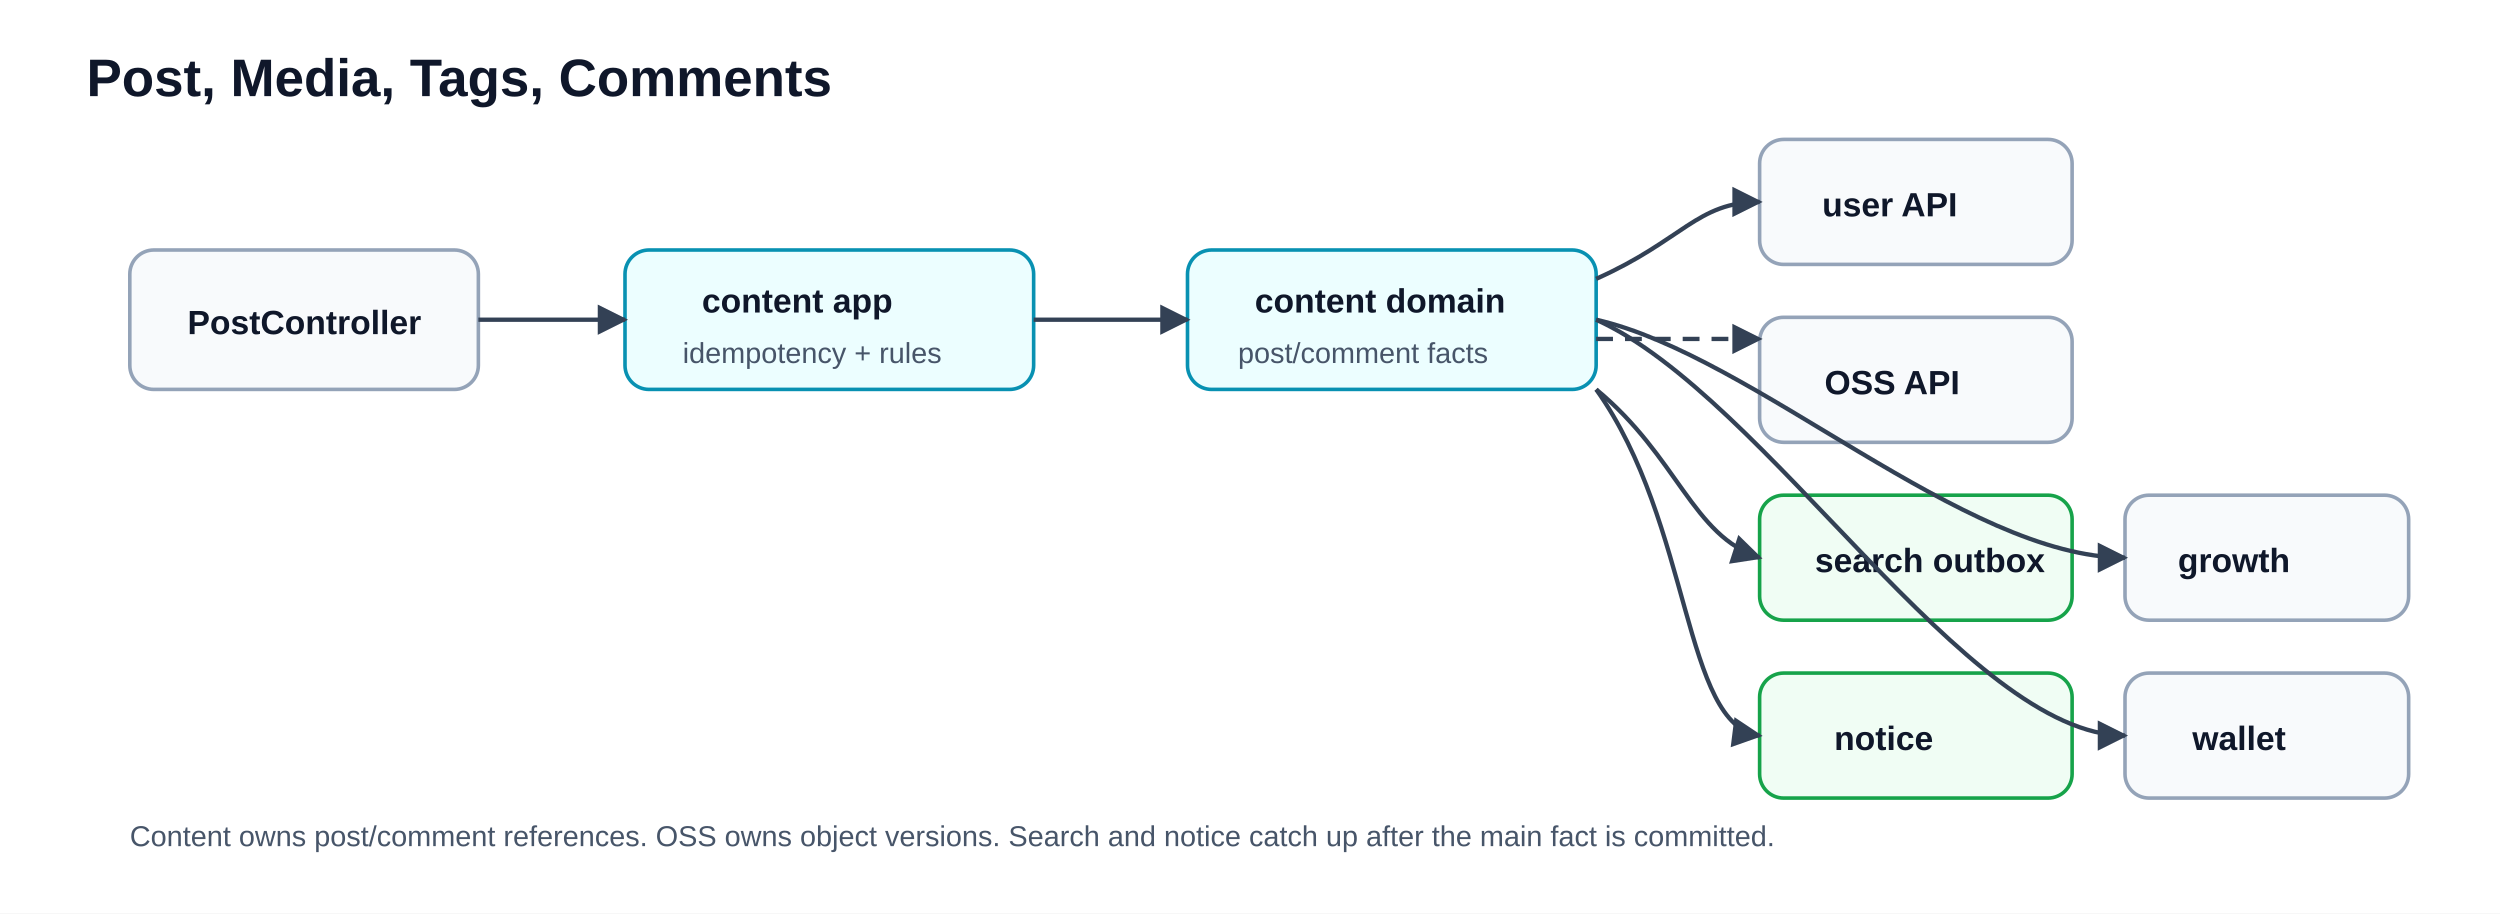
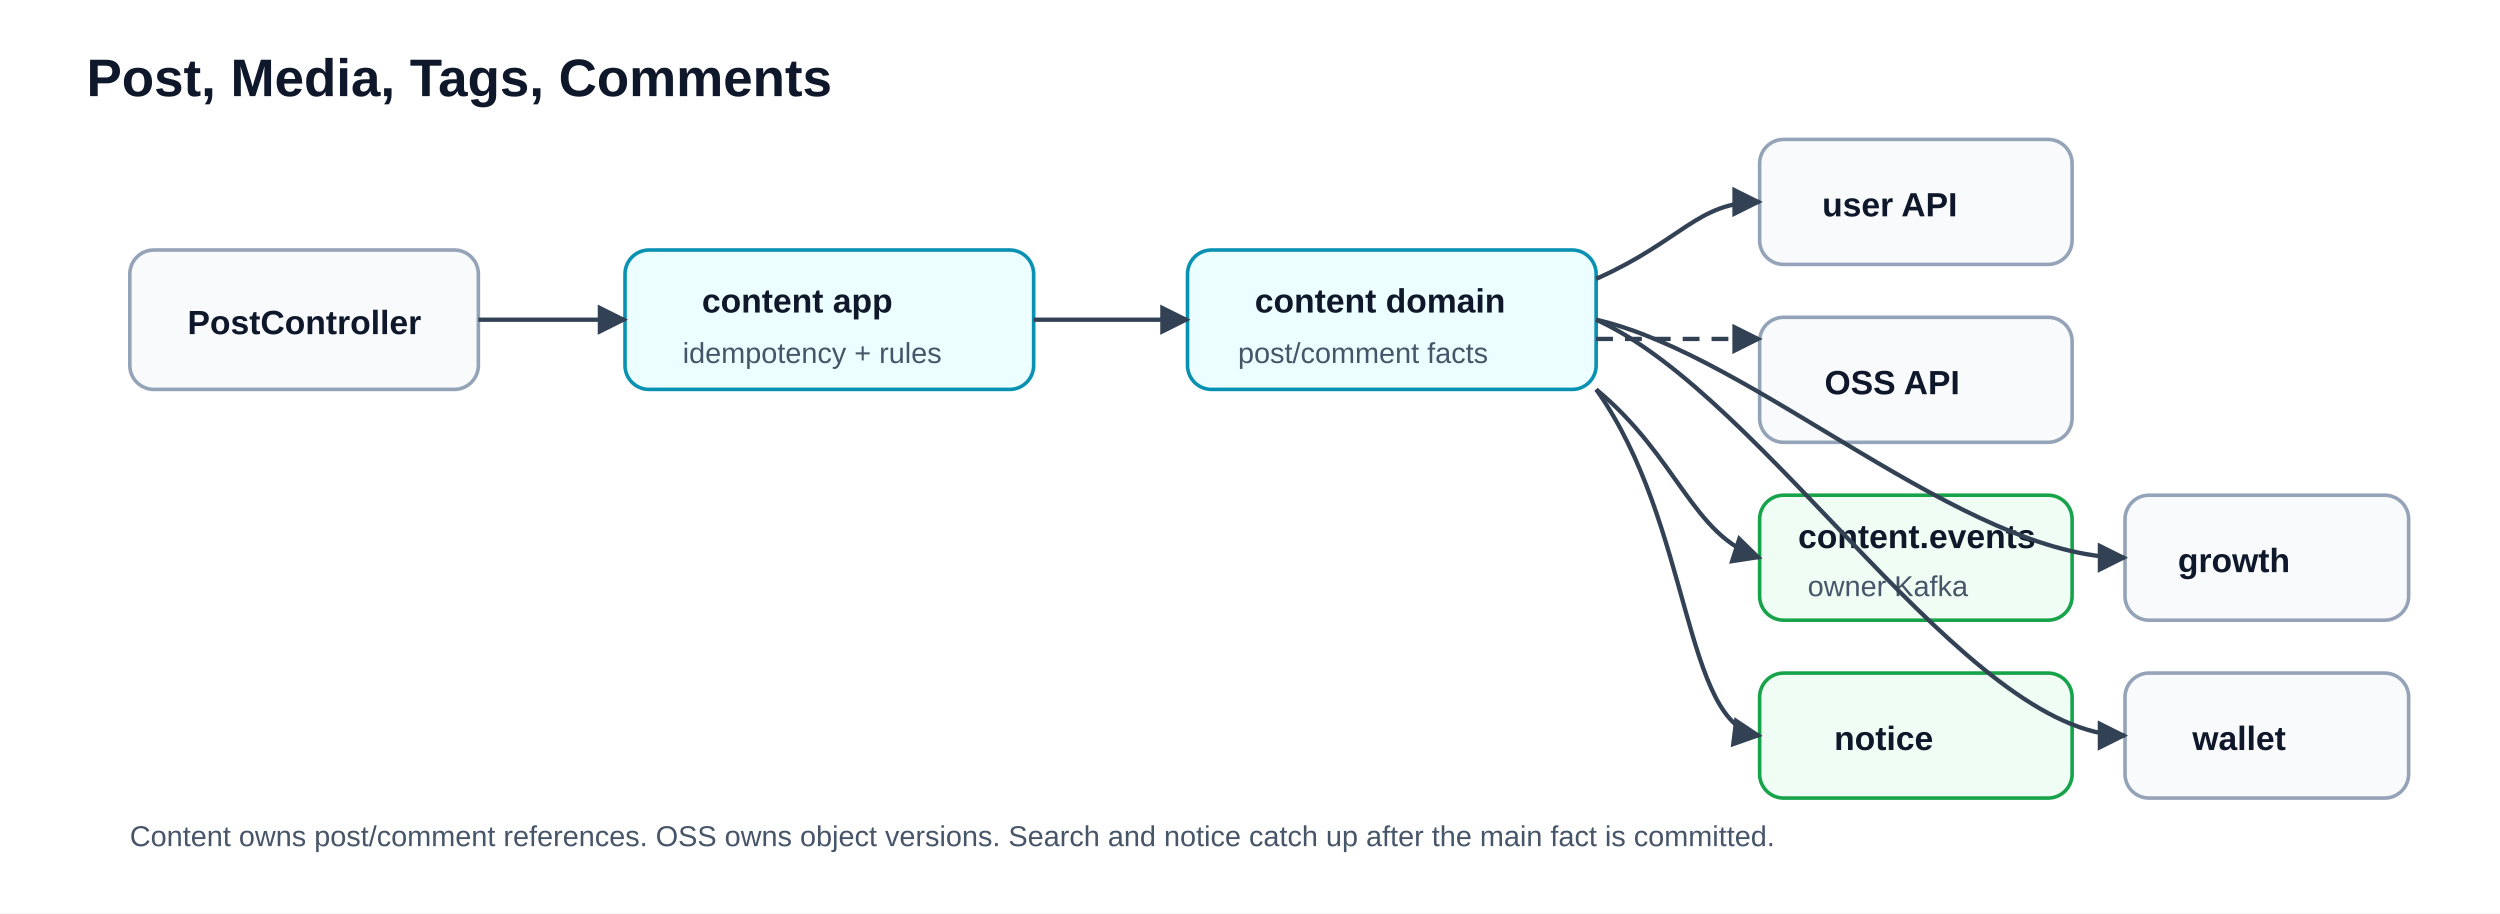
<svg xmlns="http://www.w3.org/2000/svg" role="img" viewBox="0 0 1040 380">
  <defs>
    <marker id="a" viewBox="0 0 10 10" refX="9" refY="5" markerWidth="7" markerHeight="7" orient="auto">
      <path d="M0 0 10 5 0 10z" fill="#334155" />
    </marker>
    <style>text{font-family:Arial,sans-serif;fill:#0f172a}.h{font-size:22px;font-weight:700}.t{font-size:14px;font-weight:700}.s{font-size:12px;fill:#475569}.box{fill:#f8fafc;stroke:#94a3b8;rx:10;stroke-width:1.5}.own{fill:#ecfeff;stroke:#0891b2}.read{fill:#f0fdf4;stroke:#16a34a}.edge{stroke:#334155;stroke-width:1.8;fill:none;marker-end:url(#a)}.dash{stroke-dasharray:7 5}</style>
  </defs>
  <rect width="1040" height="380" fill="#fff" />
  <text x="36" y="40" class="h">Post, Media, Tags, Comments</text>
  <rect x="54" y="104" width="145" height="58" class="box" />
  <text x="78" y="139" class="t">PostController</text>
  <rect x="260" y="104" width="170" height="58" class="box own" />
  <text x="292" y="130" class="t">content app</text>
  <text x="284" y="151" class="s">idempotency + rules</text>
  <rect x="494" y="104" width="170" height="58" class="box own" />
  <text x="522" y="130" class="t">content domain</text>
  <text x="515" y="151" class="s">post/comment facts</text>
  <rect x="732" y="58" width="130" height="52" class="box" />
  <text x="758" y="90" class="t">user API</text>
  <rect x="732" y="132" width="130" height="52" class="box" />
  <text x="759" y="164" class="t">OSS API</text>
  <rect x="732" y="206" width="130" height="52" class="box read" />
-   <text x="755" y="238" class="t">search outbox</text>
+   <text x="748" y="228" class="t">content.events</text>
+   <text x="752" y="248" class="s">owner Kafka</text>
  <rect x="732" y="280" width="130" height="52" class="box read" />
  <text x="763" y="312" class="t">notice</text>
  <rect x="884" y="206" width="118" height="52" class="box" />
  <text x="906" y="238" class="t">growth</text>
  <rect x="884" y="280" width="118" height="52" class="box" />
  <text x="912" y="312" class="t">wallet</text>
  <path class="edge" d="M199 133 H260" />
  <path class="edge" d="M430 133 H494" />
  <path class="edge" d="M664 116 C700 100 706 84 732 84" />
  <path class="edge dash" d="M664 141 H732" />
  <path class="edge" d="M664 162 C698 190 704 223 732 232" />
  <path class="edge" d="M664 162 C704 218 700 302 732 306" />
  <path class="edge" d="M664 133 C730 148 817 232 884 232" />
  <path class="edge" d="M664 133 C735 165 818 306 884 306" />
  <text x="54" y="352" class="s">Content owns post/comment references. OSS owns object versions. Search and notice catch up after the main fact is committed.</text>
</svg>
